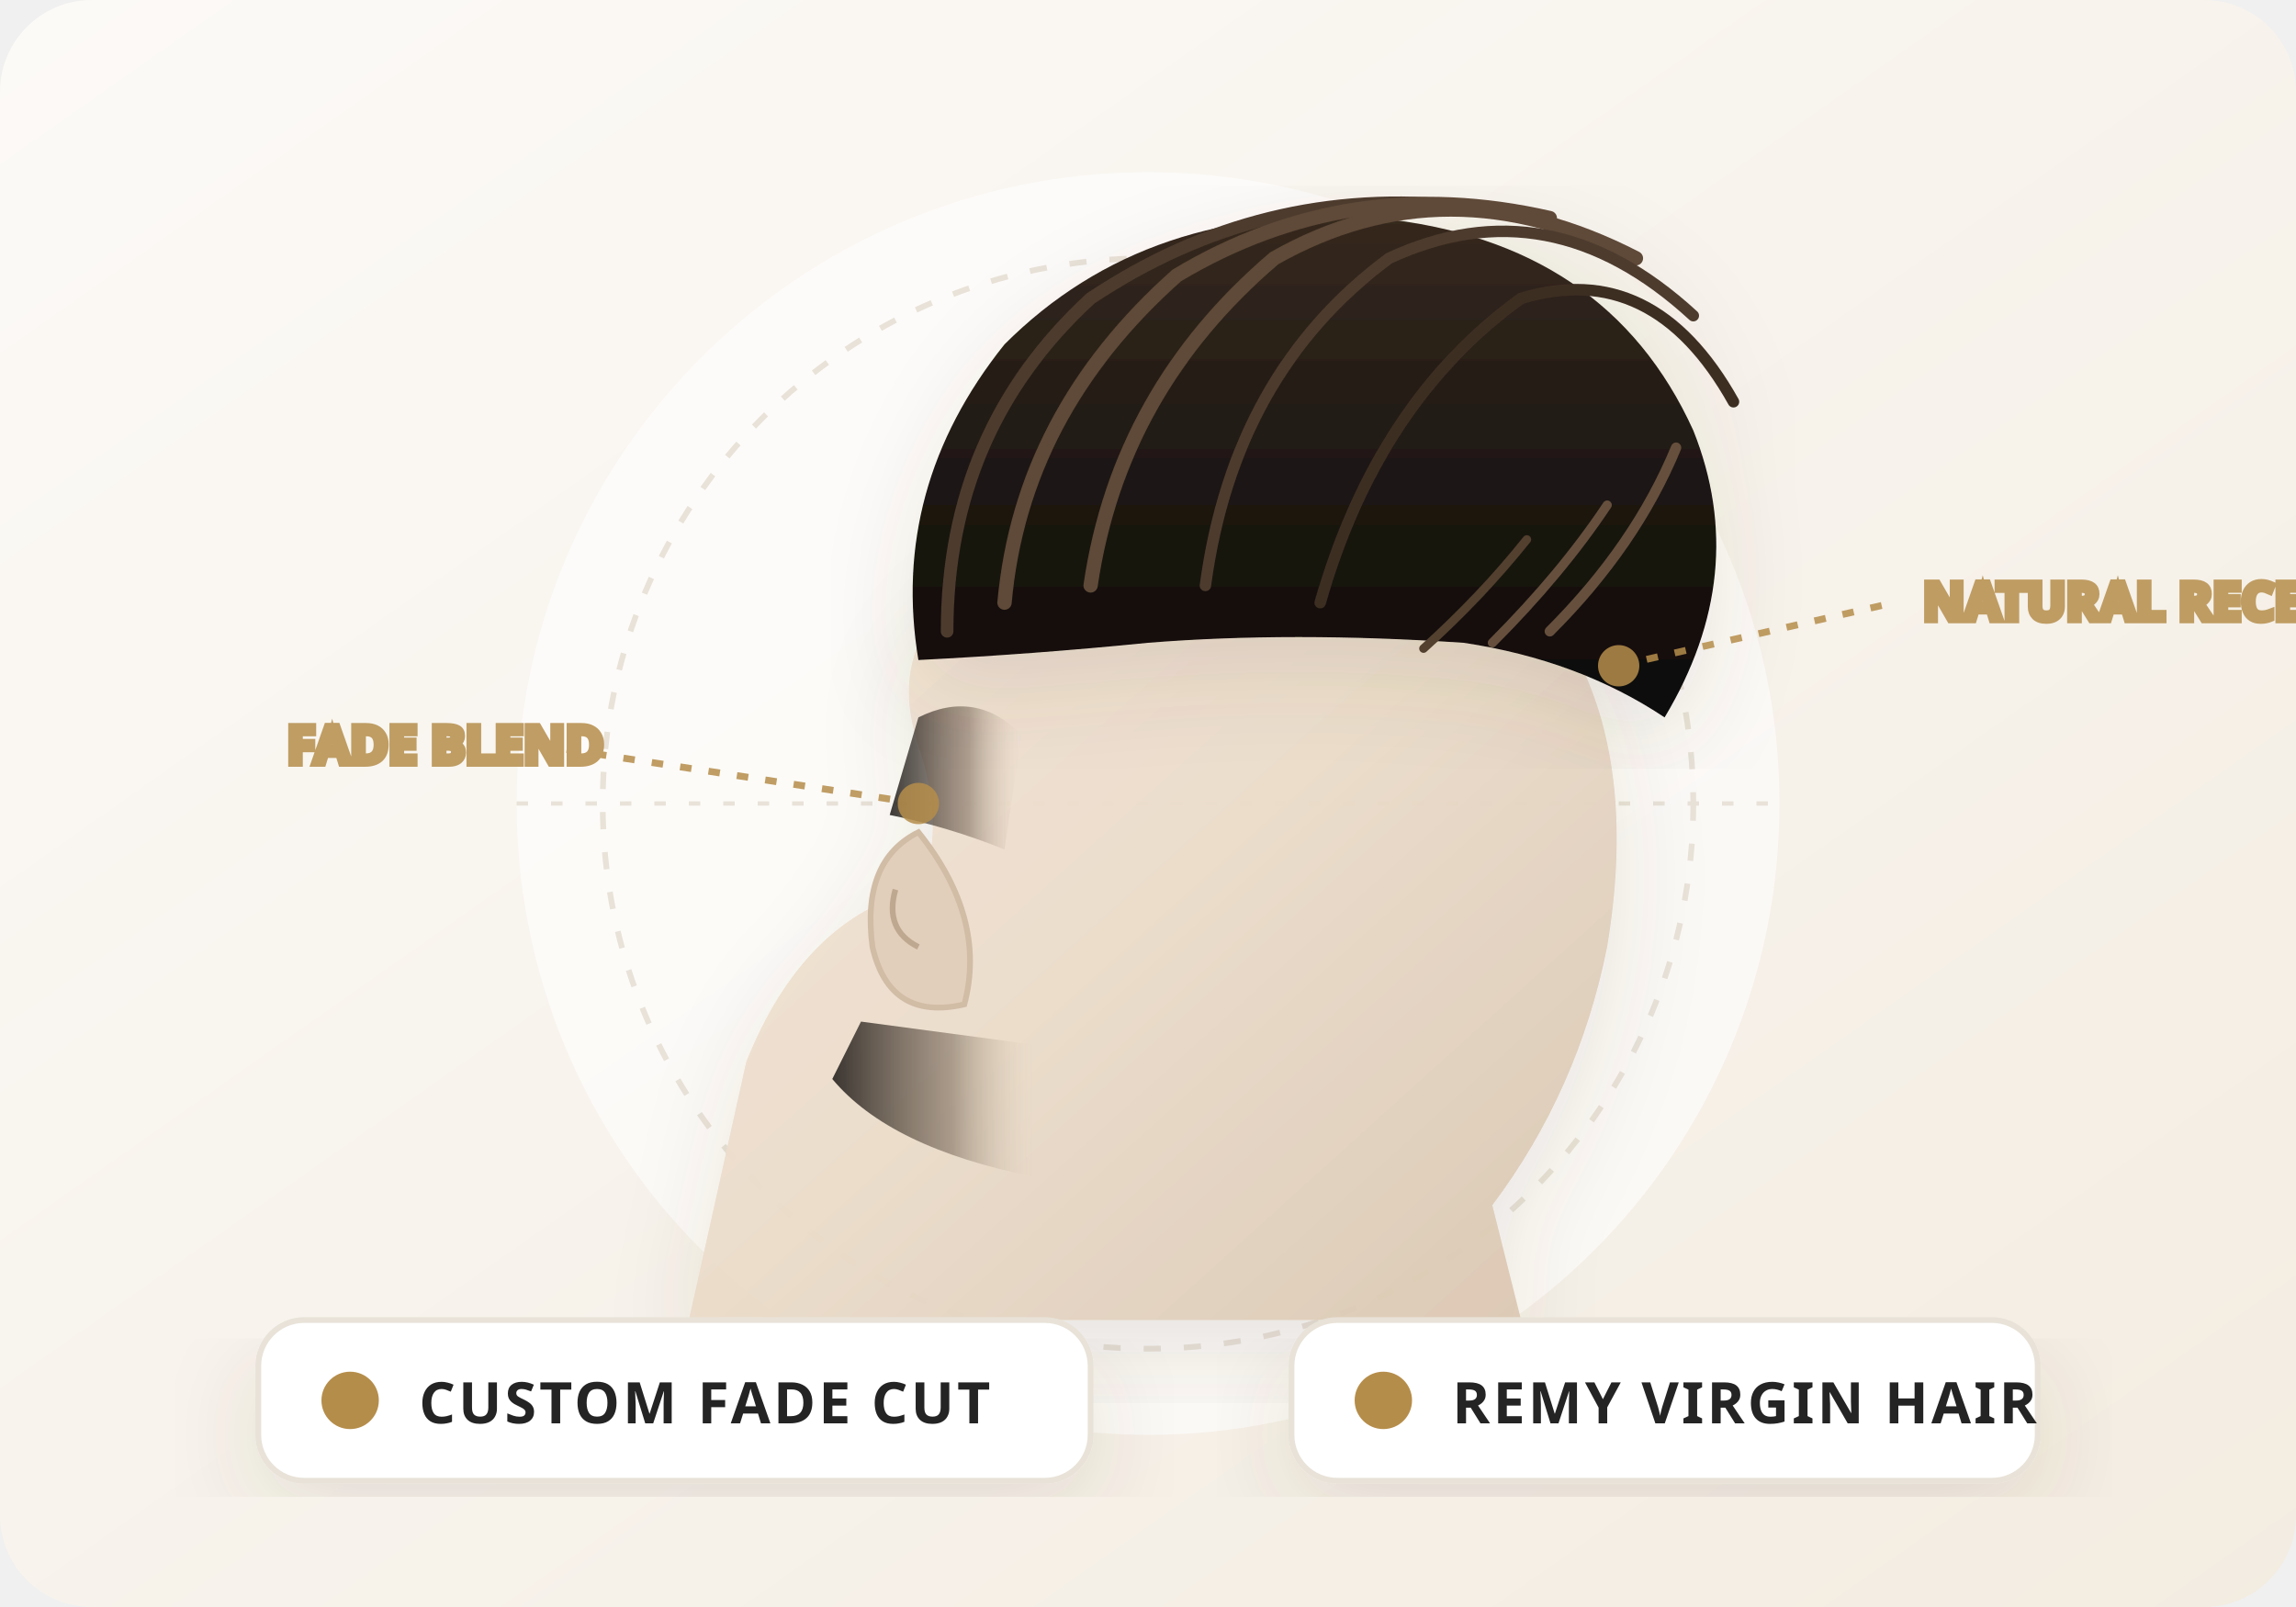
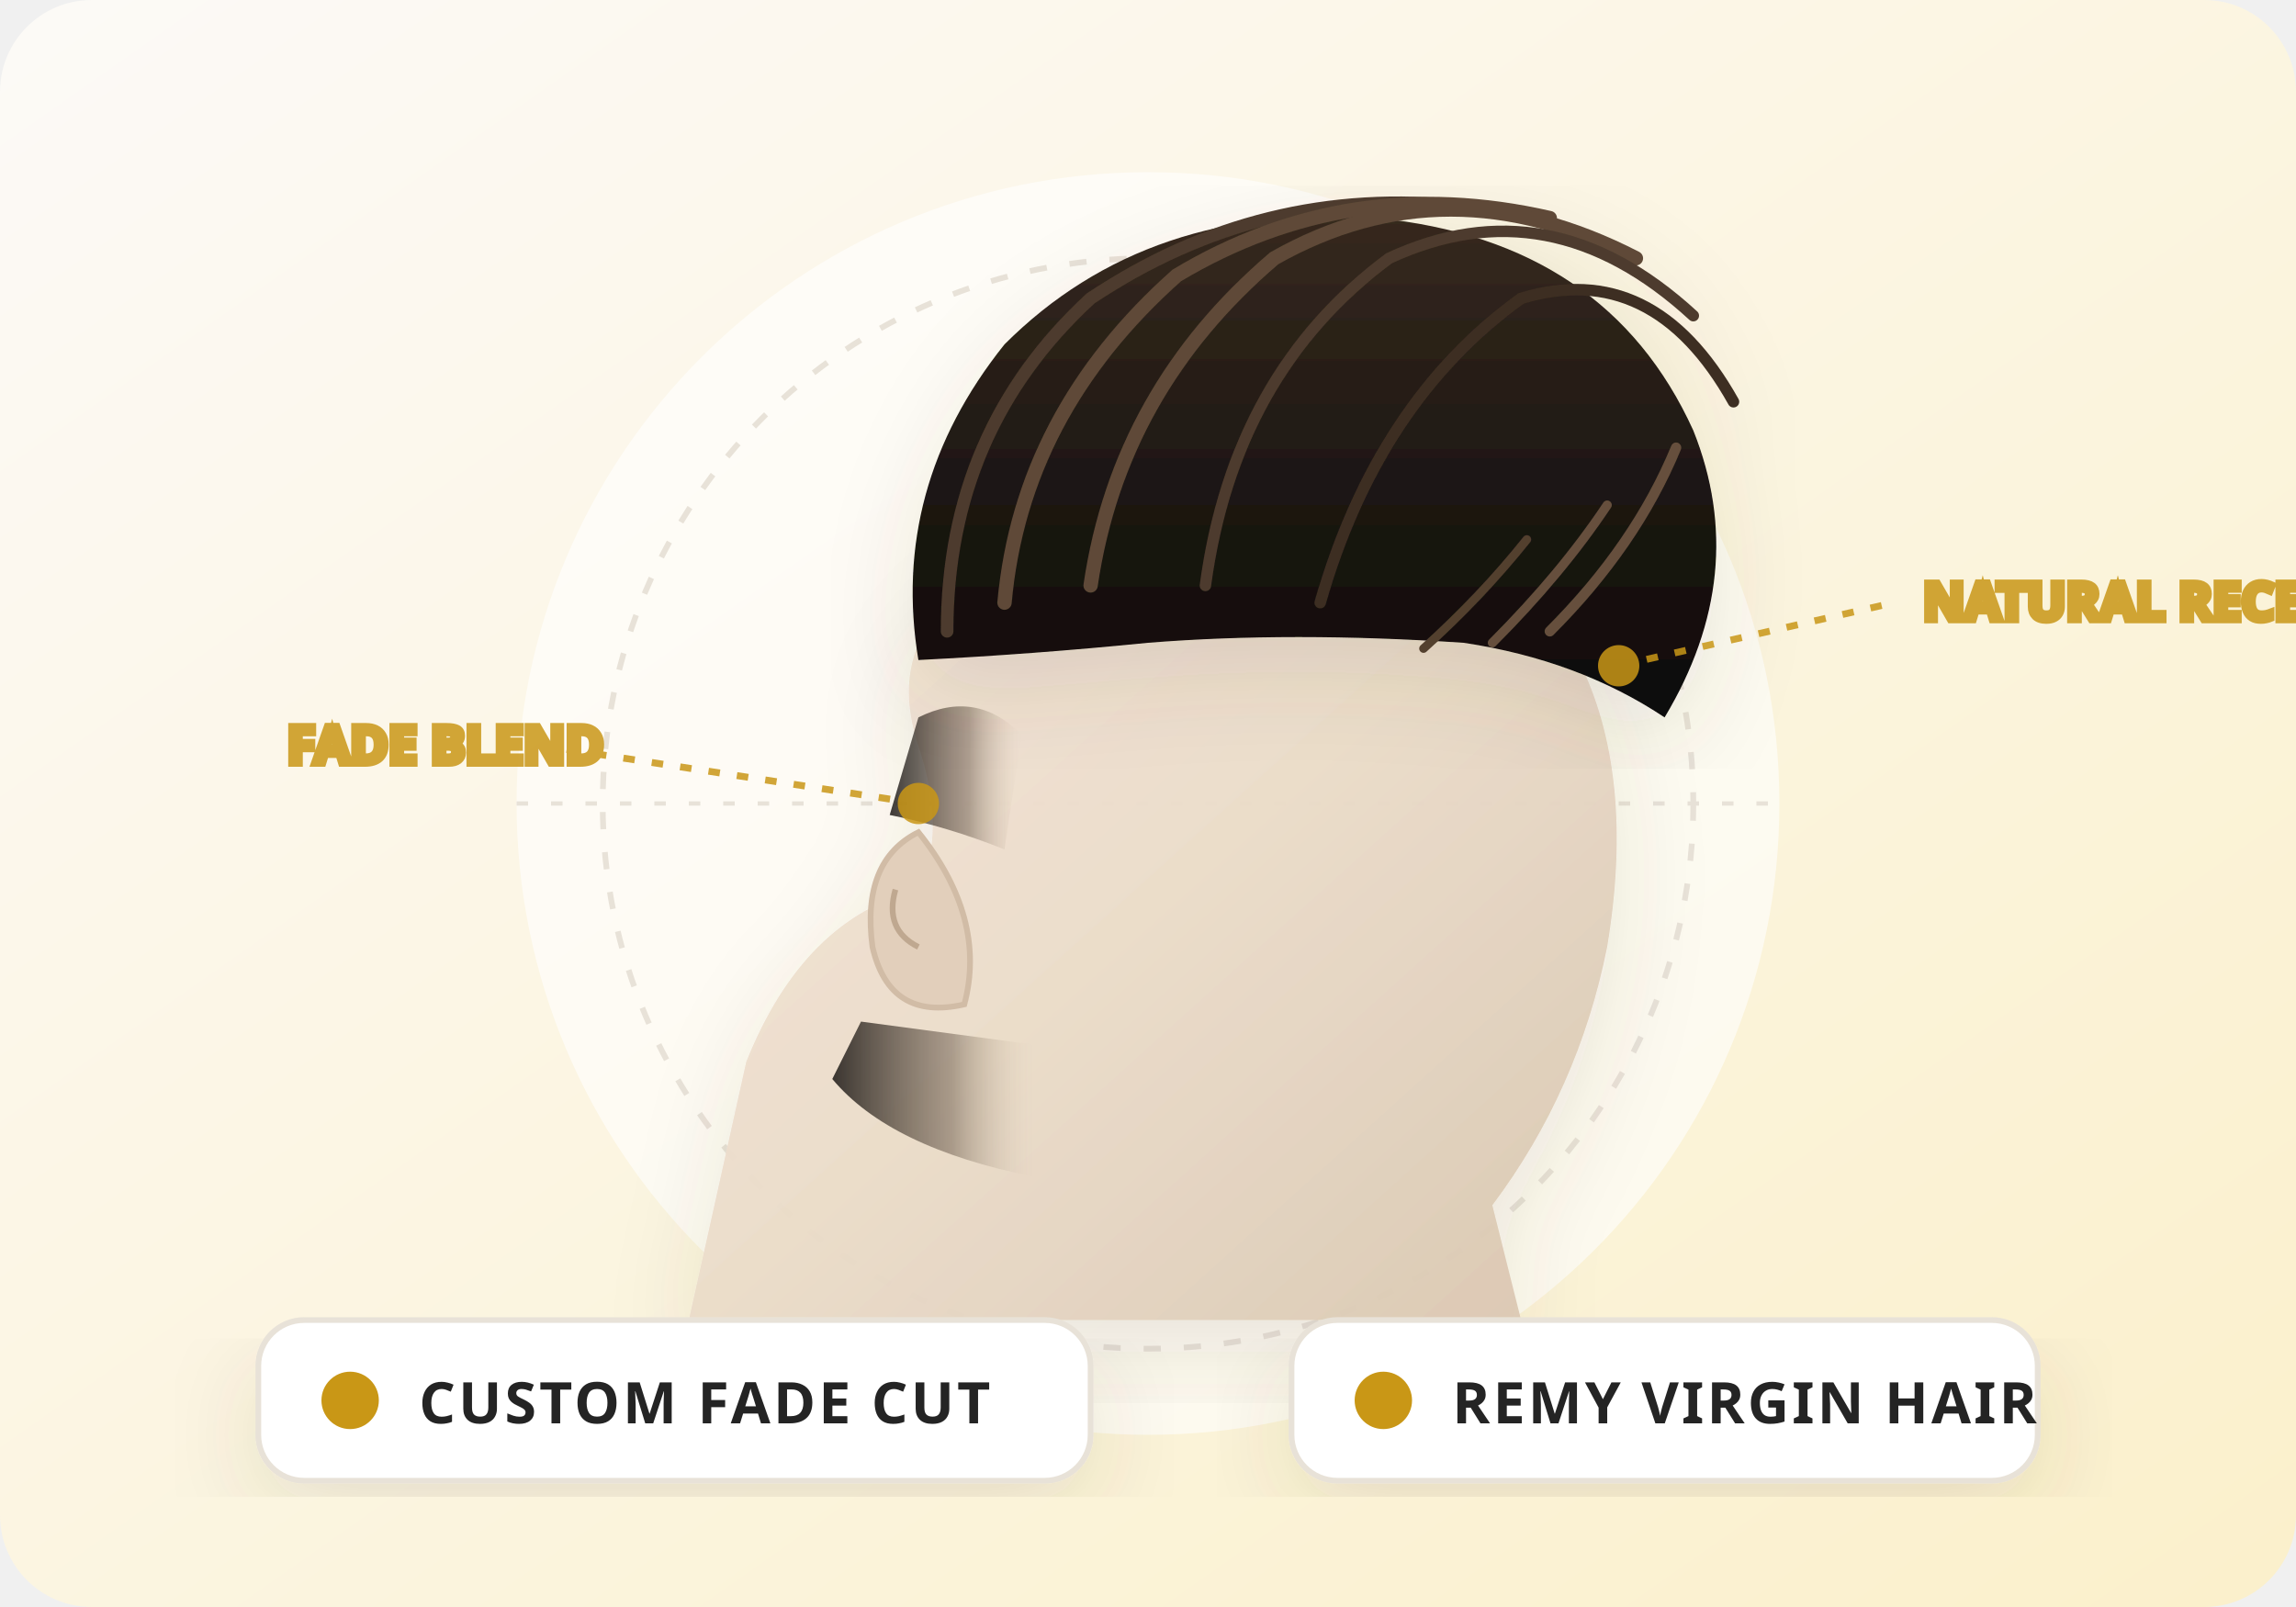
<svg xmlns="http://www.w3.org/2000/svg" viewBox="0 0 400 280" width="100%" height="100%">
  <defs>
    <linearGradient id="bgGrad2" x1="0%" y1="0%" x2="100%" y2="100%">
      <stop offset="0%" stop-color="#FCFAF7" />
-       <stop offset="100%" stop-color="#F3ECE1" />
+       <stop offset="100%" stop-color="#FBF0CB" />
    </linearGradient>
    <linearGradient id="mannequinSkin" x1="0%" y1="0%" x2="100%" y2="100%">
      <stop offset="0%" stop-color="#F5E8D8" />
      <stop offset="50%" stop-color="#EADBCA" />
      <stop offset="100%" stop-color="#D9C6B0" />
    </linearGradient>
    <linearGradient id="maleHairGrad" x1="0%" y1="0%" x2="0%" y2="100%">
      <stop offset="0%" stop-color="#36291E" />
      <stop offset="60%" stop-color="#1A1511" />
      <stop offset="100%" stop-color="#0E0B09" />
    </linearGradient>
    <linearGradient id="fadeShading" x1="0%" y1="0%" x2="100%" y2="0%">
      <stop offset="0%" stop-color="#0E0B09" stop-opacity="0.8" />
      <stop offset="60%" stop-color="#4A3A2C" stop-opacity="0.4" />
      <stop offset="100%" stop-color="#D9C6B0" stop-opacity="0" />
    </linearGradient>
    <filter id="softShadow2" x="-10%" y="-10%" width="120%" height="120%">
      <feDropShadow dx="0" dy="6" stdDeviation="8" flood-color="#554433" flood-opacity="0.12" />
    </filter>
  </defs>
  <rect width="400" height="280" rx="16" fill="url(#bgGrad2)" />
  <circle cx="200" cy="140" r="110" fill="#FFFFFF" fill-opacity="0.6" />
  <circle cx="200" cy="140" r="95" fill="none" stroke="#E8E2D8" stroke-dasharray="3 4" stroke-width="1" />
  <line x1="90" y1="140" x2="310" y2="140" stroke="#E8E2D8" stroke-dasharray="2 4" stroke-width="0.75" />
  <g filter="url(#softShadow2)">
    <path d="M 120 230 L 130 185 Q 140 160 160 155 Q 165 145 160 130 Q 155 115 165 105 Q 185 85 220 85 Q 260 85 275 115 Q 285 135 280 165 Q 275 190 260 210 L 265 230 Z" fill="url(#mannequinSkin)" opacity="0.95" />
    <path d="M 160 145 Q 150 150 152 165 Q 155 178 168 175 Q 172 160 160 145 Z" fill="#E2CFBB" stroke="#D1BCA6" stroke-width="1" />
    <path d="M 156 155 Q 154 162 160 165" fill="none" stroke="#BFA890" stroke-width="1" />
  </g>
  <path d="M 150 178 Q 165 180 180 182 L 180 205 Q 155 200 145 188 Z" fill="url(#fadeShading)" />
  <path d="M 155 142 L 160 125 Q 170 120 178 128 L 175 148 Q 165 144 155 142 Z" fill="url(#fadeShading)" />
  <g filter="url(#softShadow2)">
    <path d="M 160 115 Q 155 85 175 60 Q 200 35 240 38 Q 280 42 295 75 Q 305 100 290 125 Q 275 115 255 112 Q 225 110 200 112 Q 180 114 160 115 Z" fill="url(#maleHairGrad)" />
    <path d="M 165 110 Q 165 75 190 52 Q 220 32 255 36" fill="none" stroke="#4D3B2D" stroke-width="2.2" stroke-linecap="round" />
    <path d="M 175 105 Q 178 72 205 48 Q 235 30 270 38" fill="none" stroke="#5E4937" stroke-width="2.5" stroke-linecap="round" />
    <path d="M 190 102 Q 195 68 222 45 Q 252 28 285 45" fill="none" stroke="#5E4937" stroke-width="2.5" stroke-linecap="round" />
    <path d="M 210 102 Q 215 65 242 45 Q 270 32 295 55" fill="none" stroke="#4D3B2D" stroke-width="2" stroke-linecap="round" />
    <path d="M 230 105 Q 240 70 265 52 Q 288 45 302 70" fill="none" stroke="#3D2E22" stroke-width="2" stroke-linecap="round" />
    <path d="M 270 110 Q 285 95 292 78" fill="none" stroke="#66503D" stroke-width="1.8" stroke-linecap="round" />
    <path d="M 260 112 Q 272 100 280 88" fill="none" stroke="#66503D" stroke-width="1.6" stroke-linecap="round" />
    <path d="M 248 113 Q 258 104 266 94" fill="none" stroke="#523F2E" stroke-width="1.5" stroke-linecap="round" />
  </g>
-   <g stroke="#B58D4A" stroke-width="1.2" opacity="0.85">
-     <circle cx="282" cy="116" r="3" fill="#B58D4A" />
+   <g stroke="#C99716" stroke-width="1.2" opacity="0.85">
+     <circle cx="282" cy="116" r="3" fill="#C99716" />
    <path d="M 282 116 L 330 105" stroke-dasharray="2 3" />
-     <text x="335" y="108" font-family="'DM Sans', system-ui, sans-serif" font-size="9" font-weight="700" fill="#B58D4A">NATURAL RECESSION</text>
-     <circle cx="160" cy="140" r="3" fill="#B58D4A" />
+     <text x="335" y="108" font-family="'DM Sans', system-ui, sans-serif" font-size="9" font-weight="700" fill="#C99716">NATURAL RECESSION</text>
+     <circle cx="160" cy="140" r="3" fill="#C99716" />
    <path d="M 160 140 L 95 130" stroke-dasharray="2 3" />
-     <text x="50" y="133" font-family="'DM Sans', system-ui, sans-serif" font-size="9" font-weight="700" fill="#B58D4A">FADE BLEND</text>
+     <text x="50" y="133" font-family="'DM Sans', system-ui, sans-serif" font-size="9" font-weight="700" fill="#C99716">FADE BLEND</text>
  </g>
  <g transform="translate(45, 230)">
    <rect width="145" height="28" rx="8" fill="#FFFFFF" stroke="#E8E2D8" stroke-width="1" filter="url(#softShadow2)" />
-     <circle cx="16" cy="14" r="5" fill="#B58D4A" />
+     <circle cx="16" cy="14" r="5" fill="#C99716" />
    <text x="28" y="18" font-family="'DM Sans', system-ui, sans-serif" font-size="10" font-weight="700" fill="#242424" letter-spacing="0.5">CUSTOM FADE CUT</text>
  </g>
  <g transform="translate(225, 230)">
    <rect width="130" height="28" rx="8" fill="#FFFFFF" stroke="#E8E2D8" stroke-width="1" filter="url(#softShadow2)" />
-     <circle cx="16" cy="14" r="5" fill="#B58D4A" />
+     <circle cx="16" cy="14" r="5" fill="#C99716" />
    <text x="28" y="18" font-family="'DM Sans', system-ui, sans-serif" font-size="10" font-weight="700" fill="#242424" letter-spacing="0.5">REMY VIRGIN HAIR</text>
  </g>
</svg>
